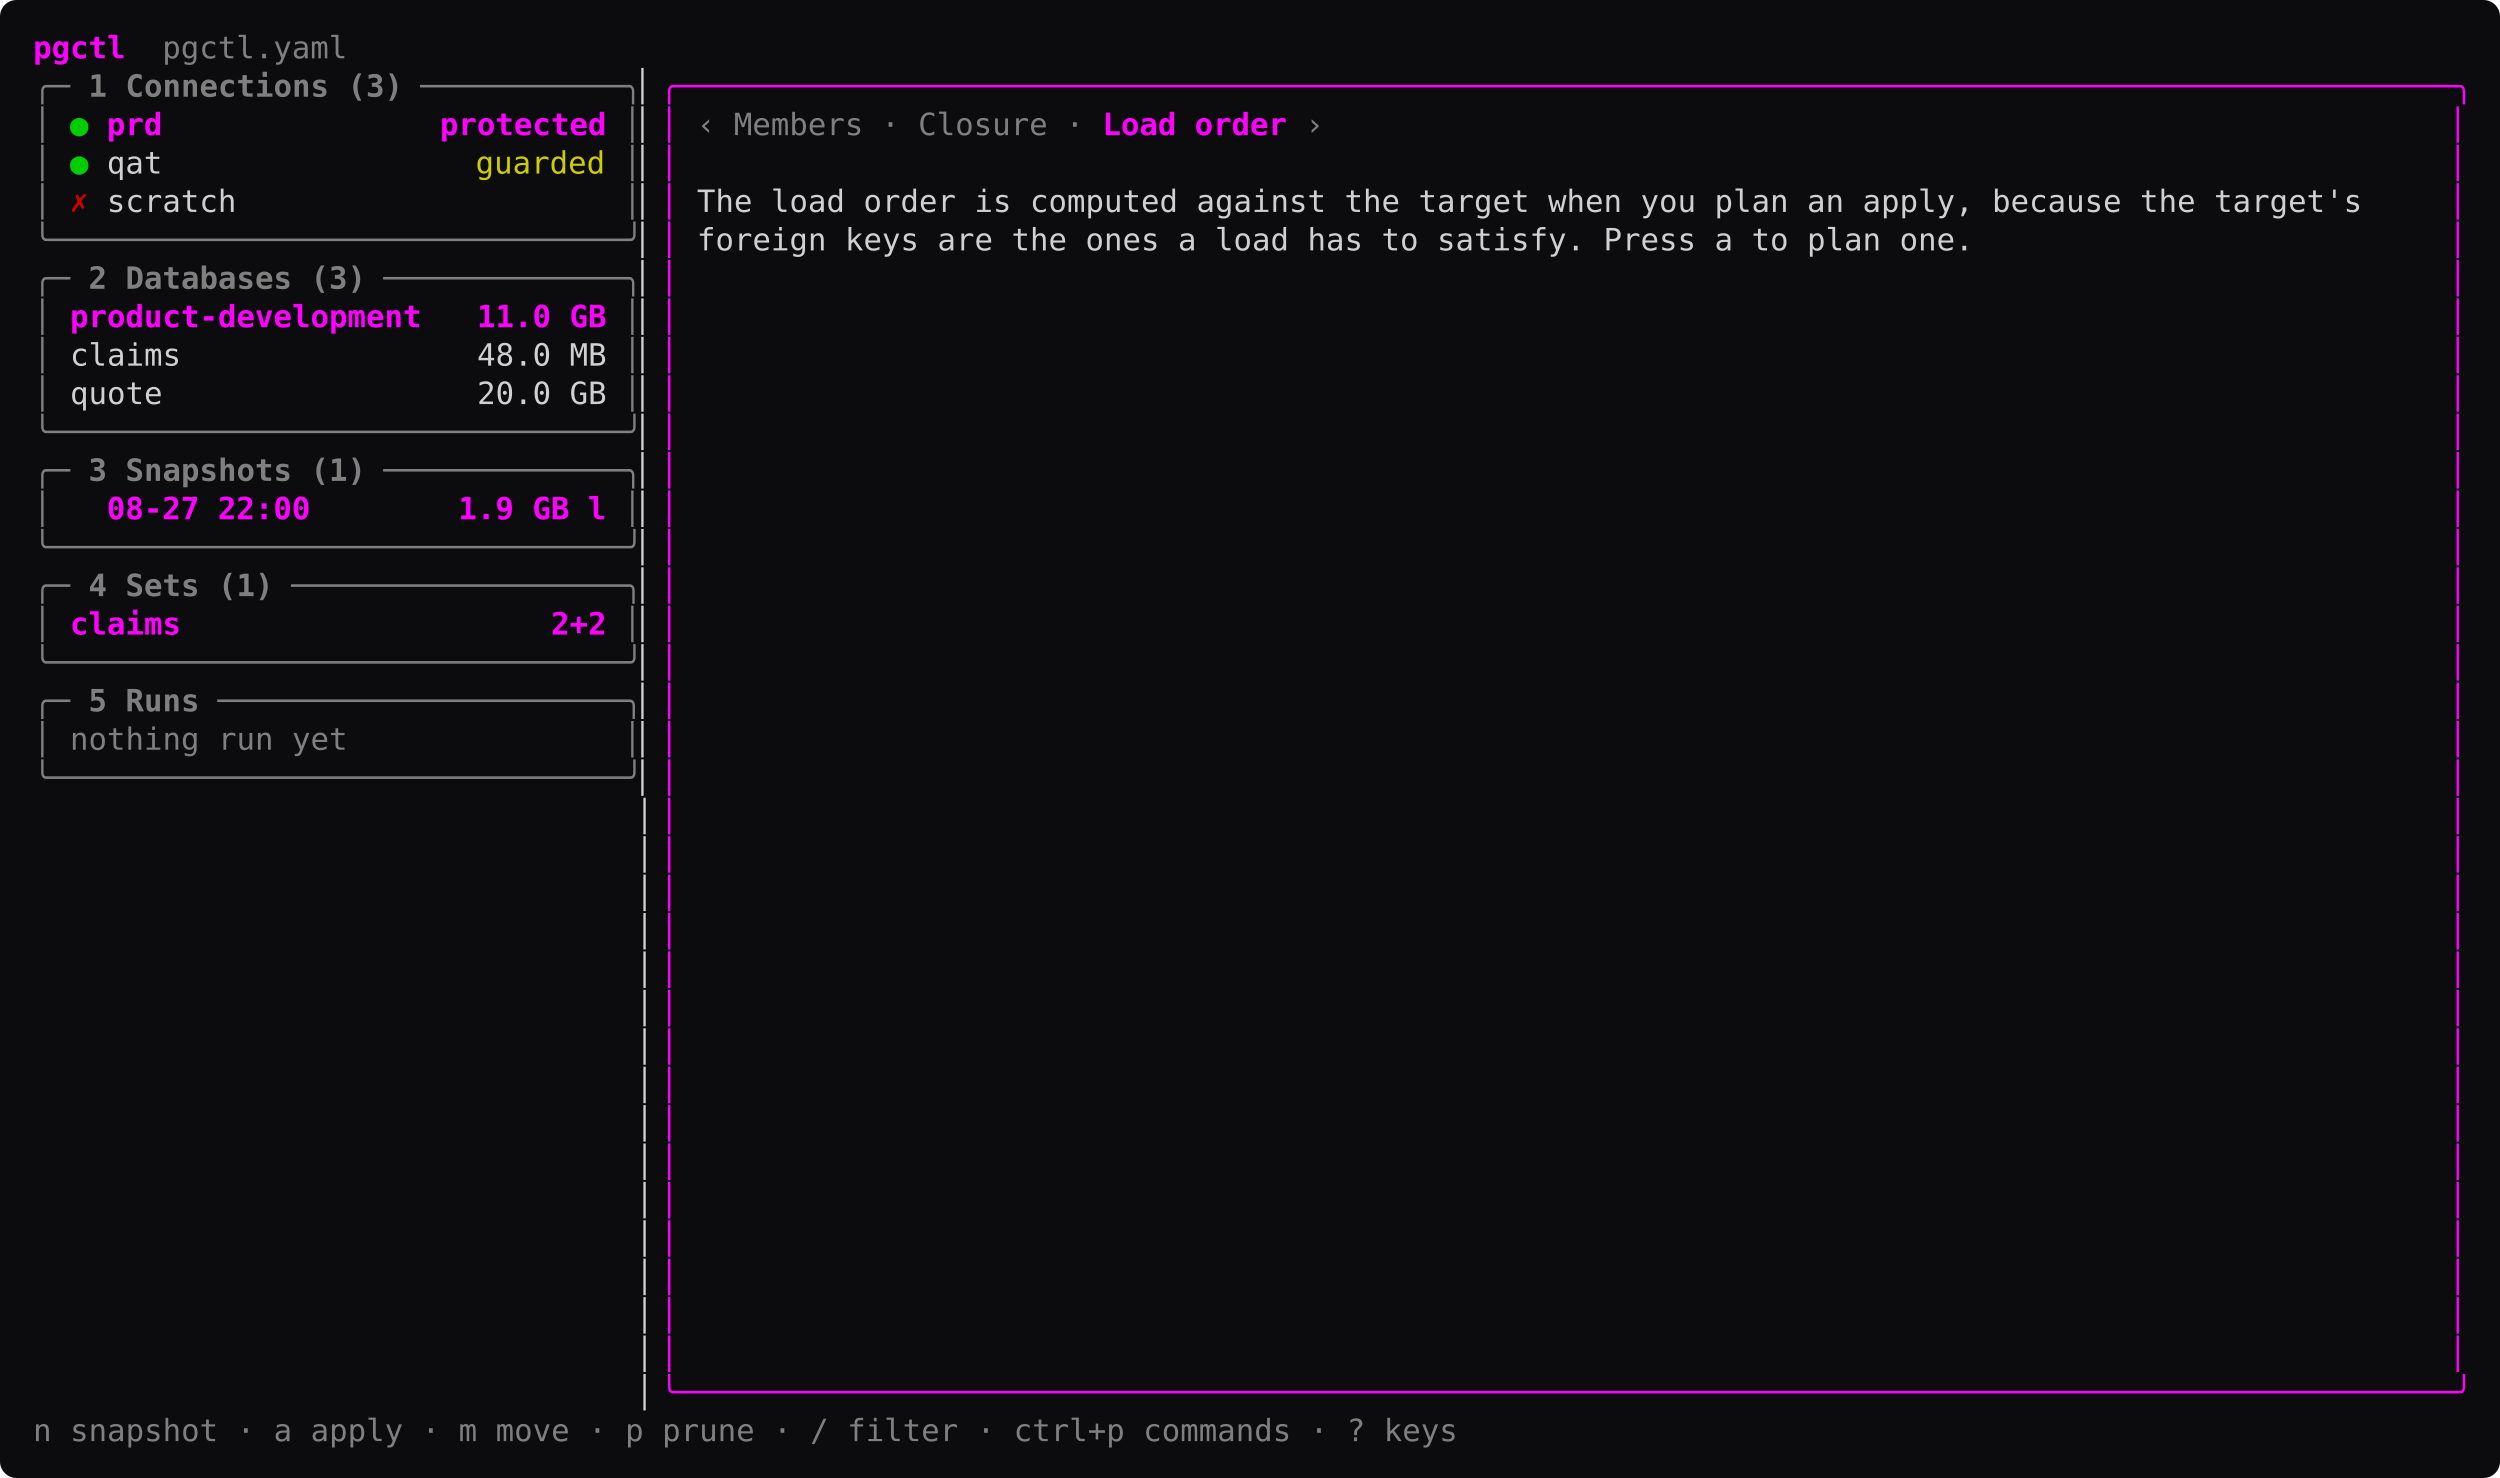
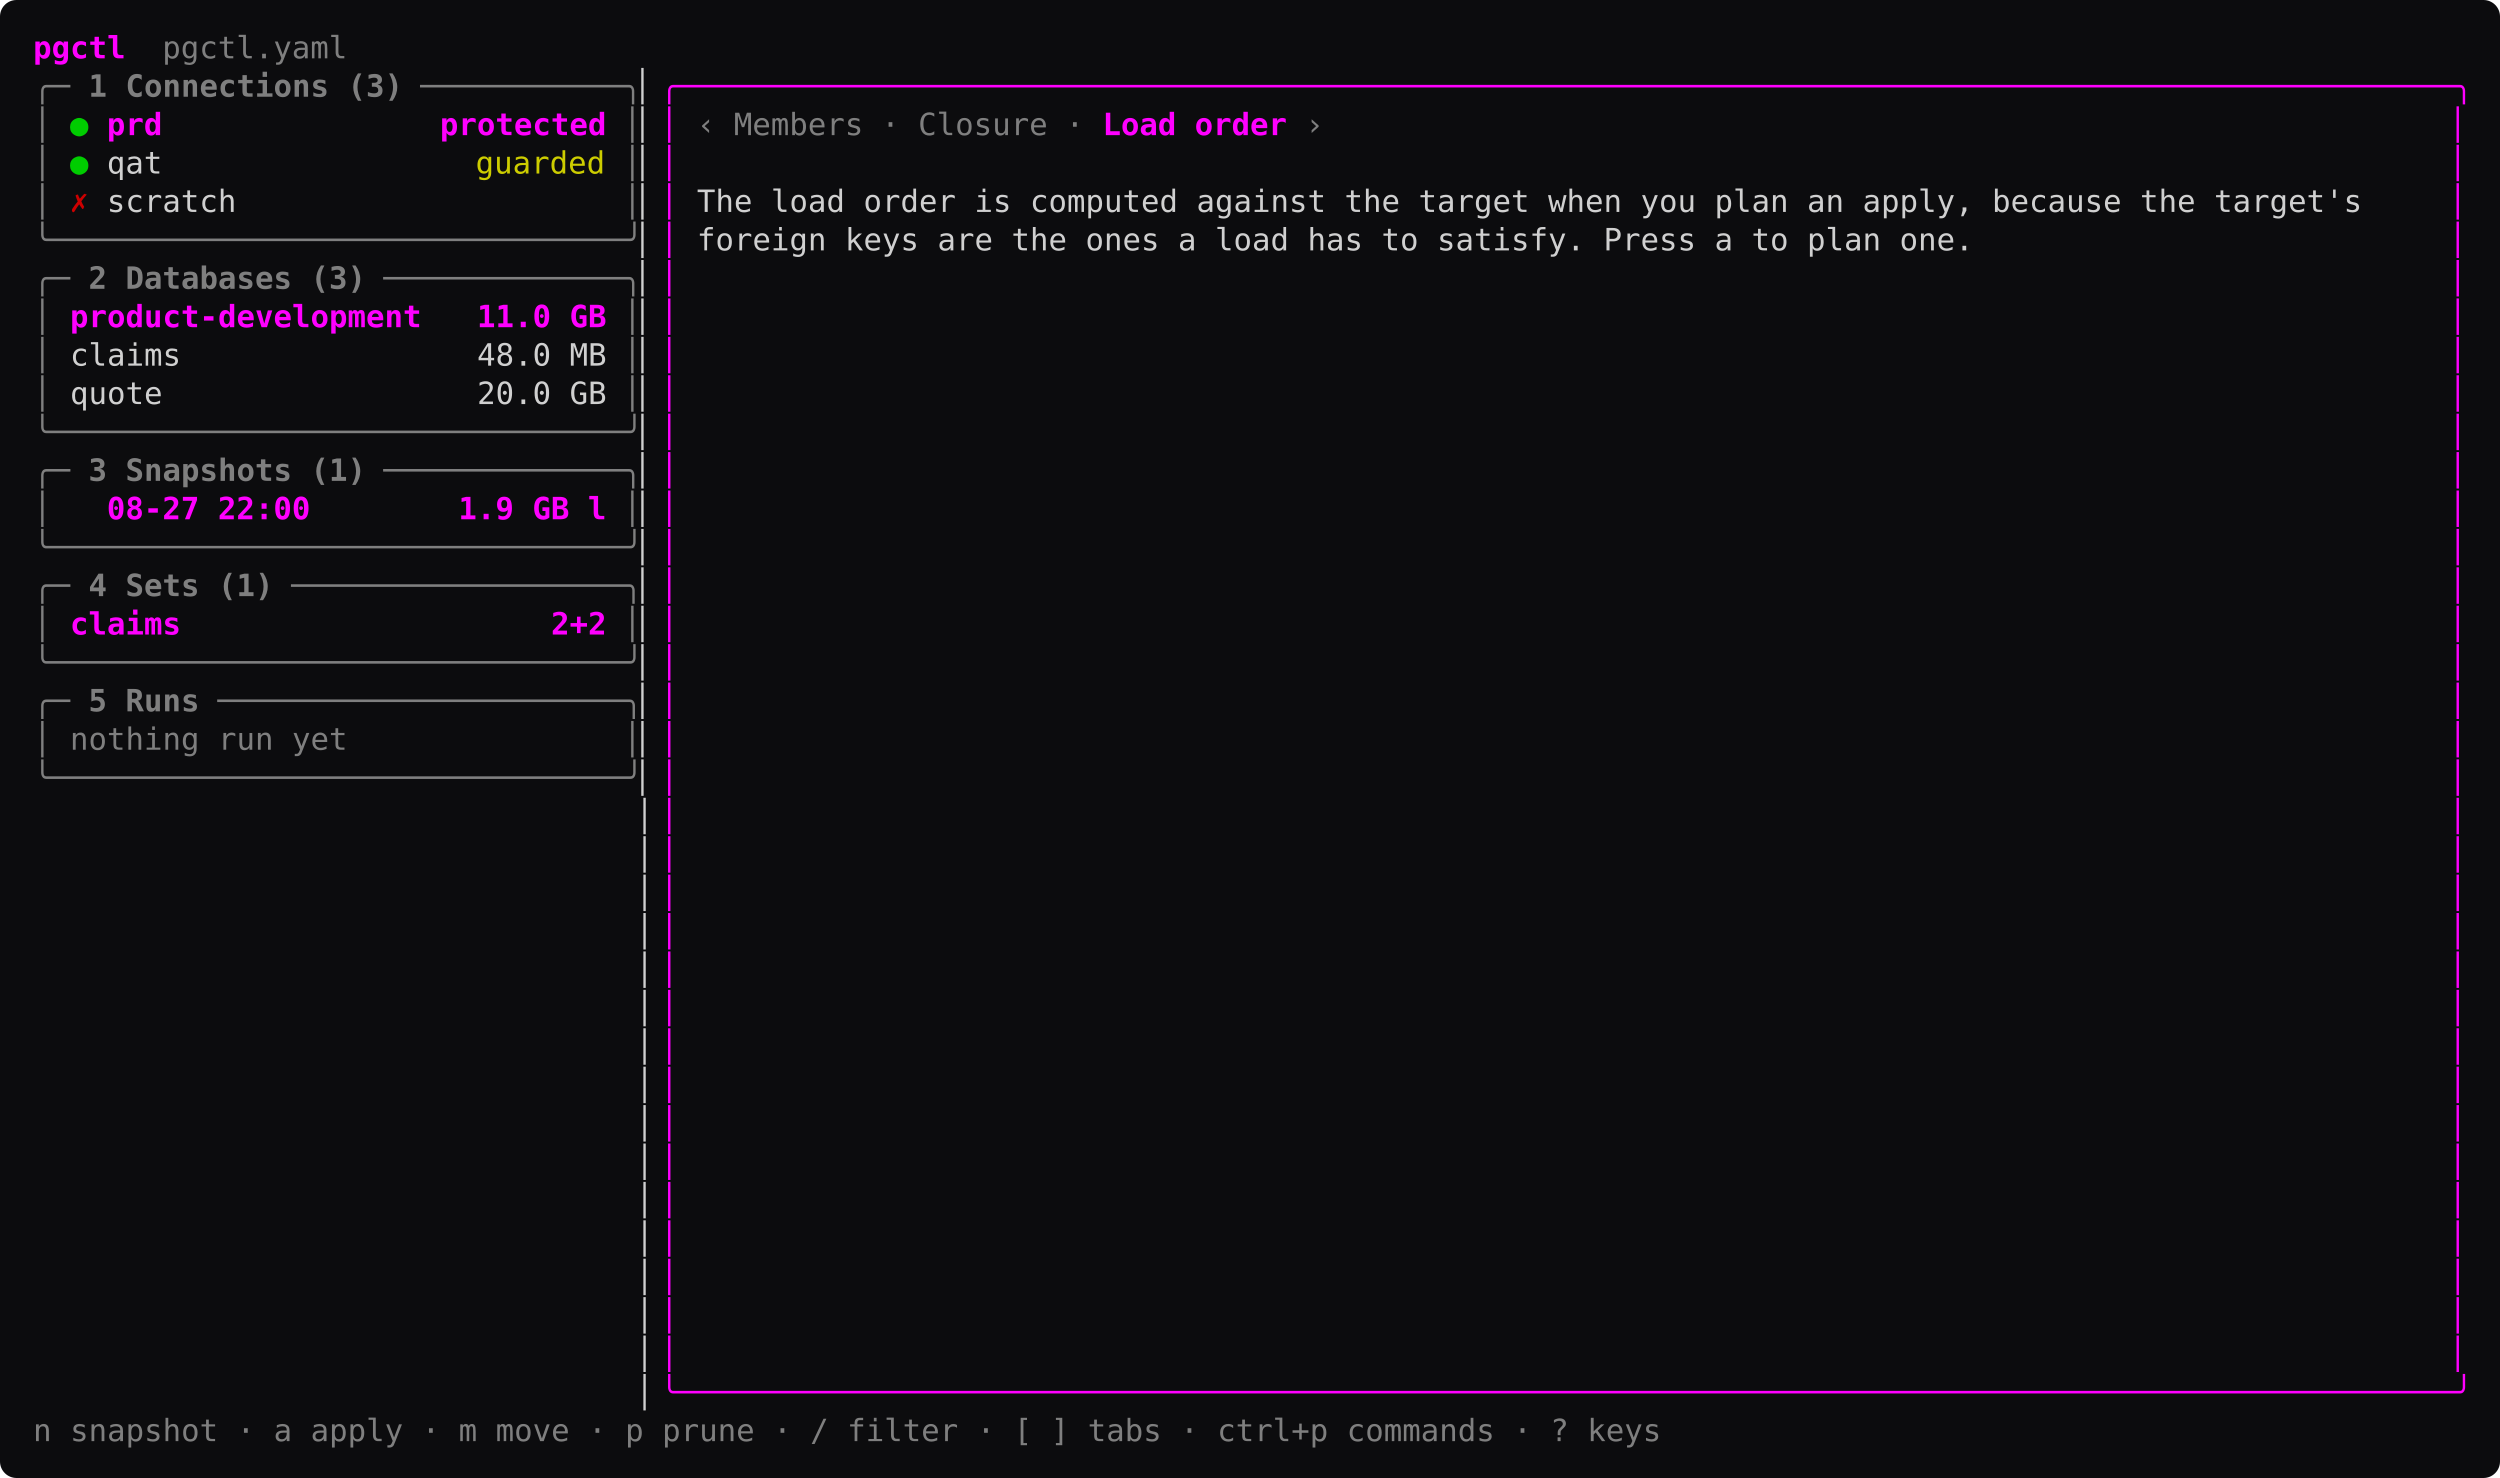
<svg xmlns="http://www.w3.org/2000/svg" width="1057.6" height="625.25" viewBox="0 0 1057.6 625.25" font-family="ui-monospace, 'SF Mono', SFMono-Regular, Menlo, Consolas, 'DejaVu Sans Mono', monospace" font-size="13" role="img">
  <rect width="1057.6" height="625.25" rx="7" fill="#0c0c0e" />
  <text x="14" y="24.68" textLength="39" lengthAdjust="spacing" fill="#ff00ff" font-weight="600" xml:space="preserve">pgctl</text>
  <text x="53" y="24.68" textLength="93.6" lengthAdjust="spacing" fill="#7f7f7f" xml:space="preserve">  pgctl.yaml</text>
  <text x="14" y="40.92" textLength="15.6" lengthAdjust="spacing" fill="#7f7f7f" xml:space="preserve">╭─</text>
  <text x="29.6" y="40.92" textLength="140.4" lengthAdjust="spacing" fill="#7f7f7f" font-weight="600" xml:space="preserve"> 1 Connections (3)</text>
  <text x="177.8" y="40.92" textLength="93.6" lengthAdjust="spacing" fill="#7f7f7f" xml:space="preserve">───────────╮</text>
  <text x="271.4" y="40.92" textLength="7.8" lengthAdjust="spacing" fill="#d0d0d0" xml:space="preserve">▏</text>
  <text x="279.2" y="40.92" textLength="764.4" lengthAdjust="spacing" fill="#ff00ff" xml:space="preserve">╭────────────────────────────────────────────────────────────────────────────────────────────────╮</text>
  <text x="14" y="57.17" textLength="7.8" lengthAdjust="spacing" fill="#7f7f7f" xml:space="preserve">│</text>
  <text x="29.6" y="57.17" textLength="7.8" lengthAdjust="spacing" fill="#00cd00" xml:space="preserve">●</text>
  <text x="45.2" y="57.17" textLength="210.6" lengthAdjust="spacing" fill="#ff00ff" font-weight="600" xml:space="preserve">prd               protected</text>
  <text x="263.6" y="57.17" textLength="7.8" lengthAdjust="spacing" fill="#7f7f7f" xml:space="preserve">│</text>
  <text x="271.4" y="57.17" textLength="7.8" lengthAdjust="spacing" fill="#d0d0d0" xml:space="preserve">▏</text>
  <text x="279.2" y="57.17" textLength="7.8" lengthAdjust="spacing" fill="#ff00ff" xml:space="preserve">│</text>
  <text x="294.8" y="57.17" textLength="7.8" lengthAdjust="spacing" fill="#7f7f7f" xml:space="preserve">‹</text>
  <text x="302.6" y="57.17" textLength="62.4" lengthAdjust="spacing" fill="#7f7f7f" xml:space="preserve"> Members</text>
  <text x="372.8" y="57.17" textLength="7.8" lengthAdjust="spacing" fill="#7f7f7f" xml:space="preserve">·</text>
  <text x="380.6" y="57.17" textLength="62.4" lengthAdjust="spacing" fill="#7f7f7f" xml:space="preserve"> Closure</text>
  <text x="450.8" y="57.17" textLength="7.8" lengthAdjust="spacing" fill="#7f7f7f" xml:space="preserve">·</text>
  <text x="466.4" y="57.17" textLength="7.8" lengthAdjust="spacing" fill="#ff00ff" font-weight="600" xml:space="preserve">L</text>
  <text x="474.2" y="57.17" textLength="7.8" lengthAdjust="spacing" fill="#ff00ff" font-weight="600" xml:space="preserve">o</text>
  <text x="482" y="57.17" textLength="7.8" lengthAdjust="spacing" fill="#ff00ff" font-weight="600" xml:space="preserve">a</text>
  <text x="489.8" y="57.17" textLength="7.8" lengthAdjust="spacing" fill="#ff00ff" font-weight="600" xml:space="preserve">d</text>
  <text x="505.4" y="57.17" textLength="7.8" lengthAdjust="spacing" fill="#ff00ff" font-weight="600" xml:space="preserve">o</text>
  <text x="513.2" y="57.17" textLength="7.8" lengthAdjust="spacing" fill="#ff00ff" font-weight="600" xml:space="preserve">r</text>
  <text x="521" y="57.17" textLength="7.8" lengthAdjust="spacing" fill="#ff00ff" font-weight="600" xml:space="preserve">d</text>
  <text x="528.8" y="57.17" textLength="7.8" lengthAdjust="spacing" fill="#ff00ff" font-weight="600" xml:space="preserve">e</text>
  <text x="536.6" y="57.17" textLength="7.8" lengthAdjust="spacing" fill="#ff00ff" font-weight="600" xml:space="preserve">r</text>
  <text x="552.2" y="57.17" textLength="7.8" lengthAdjust="spacing" fill="#7f7f7f" xml:space="preserve">›</text>
  <text x="1035.8" y="57.17" textLength="7.8" lengthAdjust="spacing" fill="#ff00ff" xml:space="preserve">│</text>
  <text x="14" y="73.42" textLength="7.8" lengthAdjust="spacing" fill="#7f7f7f" xml:space="preserve">│</text>
  <text x="29.6" y="73.42" textLength="7.8" lengthAdjust="spacing" fill="#00cd00" xml:space="preserve">●</text>
  <text x="45.2" y="73.42" textLength="23.4" lengthAdjust="spacing" fill="#d0d0d0" xml:space="preserve">qat</text>
  <text x="201.2" y="73.42" textLength="54.6" lengthAdjust="spacing" fill="#cdcd00" xml:space="preserve">guarded</text>
  <text x="263.6" y="73.42" textLength="7.8" lengthAdjust="spacing" fill="#7f7f7f" xml:space="preserve">│</text>
  <text x="271.4" y="73.42" textLength="7.8" lengthAdjust="spacing" fill="#d0d0d0" xml:space="preserve">▏</text>
  <text x="279.2" y="73.42" textLength="7.8" lengthAdjust="spacing" fill="#ff00ff" xml:space="preserve">│</text>
  <text x="1035.8" y="73.42" textLength="7.8" lengthAdjust="spacing" fill="#ff00ff" xml:space="preserve">│</text>
  <text x="14" y="89.67" textLength="7.8" lengthAdjust="spacing" fill="#7f7f7f" xml:space="preserve">│</text>
  <text x="29.6" y="89.67" textLength="7.8" lengthAdjust="spacing" fill="#cd0000" font-weight="600" xml:space="preserve">✗</text>
  <text x="45.2" y="89.67" textLength="54.6" lengthAdjust="spacing" fill="#d0d0d0" xml:space="preserve">scratch</text>
  <text x="263.6" y="89.67" textLength="7.8" lengthAdjust="spacing" fill="#7f7f7f" xml:space="preserve">│</text>
  <text x="271.4" y="89.67" textLength="7.8" lengthAdjust="spacing" fill="#d0d0d0" xml:space="preserve">▏</text>
  <text x="279.2" y="89.67" textLength="7.8" lengthAdjust="spacing" fill="#ff00ff" xml:space="preserve">│</text>
  <text x="287" y="89.67" textLength="709.8" lengthAdjust="spacing" fill="#d0d0d0" xml:space="preserve"> The load order is computed against the target when you plan an apply, because the target's</text>
  <text x="1035.8" y="89.67" textLength="7.8" lengthAdjust="spacing" fill="#ff00ff" xml:space="preserve">│</text>
  <text x="14" y="105.92" textLength="257.4" lengthAdjust="spacing" fill="#7f7f7f" xml:space="preserve">╰───────────────────────────────╯</text>
  <text x="271.4" y="105.92" textLength="7.8" lengthAdjust="spacing" fill="#d0d0d0" xml:space="preserve">▏</text>
  <text x="279.2" y="105.92" textLength="7.8" lengthAdjust="spacing" fill="#ff00ff" xml:space="preserve">│</text>
  <text x="287" y="105.92" textLength="546" lengthAdjust="spacing" fill="#d0d0d0" xml:space="preserve"> foreign keys are the ones a load has to satisfy. Press a to plan one.</text>
  <text x="1035.8" y="105.92" textLength="7.8" lengthAdjust="spacing" fill="#ff00ff" xml:space="preserve">│</text>
  <text x="14" y="122.17" textLength="15.6" lengthAdjust="spacing" fill="#7f7f7f" xml:space="preserve">╭─</text>
  <text x="29.6" y="122.17" textLength="124.8" lengthAdjust="spacing" fill="#7f7f7f" font-weight="600" xml:space="preserve"> 2 Databases (3)</text>
  <text x="162.2" y="122.17" textLength="109.2" lengthAdjust="spacing" fill="#7f7f7f" xml:space="preserve">─────────────╮</text>
  <text x="271.4" y="122.17" textLength="7.8" lengthAdjust="spacing" fill="#d0d0d0" xml:space="preserve">▏</text>
  <text x="279.2" y="122.17" textLength="7.8" lengthAdjust="spacing" fill="#ff00ff" xml:space="preserve">│</text>
  <text x="1035.8" y="122.17" textLength="7.8" lengthAdjust="spacing" fill="#ff00ff" xml:space="preserve">│</text>
  <text x="14" y="138.43" textLength="7.8" lengthAdjust="spacing" fill="#7f7f7f" xml:space="preserve">│</text>
  <text x="29.6" y="138.43" textLength="226.2" lengthAdjust="spacing" fill="#ff00ff" font-weight="600" xml:space="preserve">product-development   11.0 GB</text>
  <text x="263.6" y="138.43" textLength="7.8" lengthAdjust="spacing" fill="#7f7f7f" xml:space="preserve">│</text>
  <text x="271.4" y="138.43" textLength="7.8" lengthAdjust="spacing" fill="#d0d0d0" xml:space="preserve">▏</text>
  <text x="279.2" y="138.43" textLength="7.8" lengthAdjust="spacing" fill="#ff00ff" xml:space="preserve">│</text>
  <text x="1035.8" y="138.43" textLength="7.8" lengthAdjust="spacing" fill="#ff00ff" xml:space="preserve">│</text>
  <text x="14" y="154.68" textLength="7.8" lengthAdjust="spacing" fill="#7f7f7f" xml:space="preserve">│</text>
  <text x="21.8" y="154.68" textLength="234" lengthAdjust="spacing" fill="#d0d0d0" xml:space="preserve"> claims                48.0 MB</text>
  <text x="263.6" y="154.68" textLength="7.8" lengthAdjust="spacing" fill="#7f7f7f" xml:space="preserve">│</text>
  <text x="271.4" y="154.68" textLength="7.8" lengthAdjust="spacing" fill="#d0d0d0" xml:space="preserve">▏</text>
  <text x="279.2" y="154.68" textLength="7.8" lengthAdjust="spacing" fill="#ff00ff" xml:space="preserve">│</text>
  <text x="1035.8" y="154.68" textLength="7.8" lengthAdjust="spacing" fill="#ff00ff" xml:space="preserve">│</text>
  <text x="14" y="170.93" textLength="7.8" lengthAdjust="spacing" fill="#7f7f7f" xml:space="preserve">│</text>
  <text x="21.8" y="170.93" textLength="234" lengthAdjust="spacing" fill="#d0d0d0" xml:space="preserve"> quote                 20.0 GB</text>
  <text x="263.6" y="170.93" textLength="7.8" lengthAdjust="spacing" fill="#7f7f7f" xml:space="preserve">│</text>
  <text x="271.4" y="170.93" textLength="7.8" lengthAdjust="spacing" fill="#d0d0d0" xml:space="preserve">▏</text>
  <text x="279.2" y="170.93" textLength="7.8" lengthAdjust="spacing" fill="#ff00ff" xml:space="preserve">│</text>
  <text x="1035.8" y="170.93" textLength="7.8" lengthAdjust="spacing" fill="#ff00ff" xml:space="preserve">│</text>
  <text x="14" y="187.18" textLength="257.4" lengthAdjust="spacing" fill="#7f7f7f" xml:space="preserve">╰───────────────────────────────╯</text>
  <text x="271.4" y="187.18" textLength="7.8" lengthAdjust="spacing" fill="#d0d0d0" xml:space="preserve">▏</text>
  <text x="279.2" y="187.18" textLength="7.8" lengthAdjust="spacing" fill="#ff00ff" xml:space="preserve">│</text>
  <text x="1035.8" y="187.18" textLength="7.8" lengthAdjust="spacing" fill="#ff00ff" xml:space="preserve">│</text>
  <text x="14" y="203.43" textLength="15.6" lengthAdjust="spacing" fill="#7f7f7f" xml:space="preserve">╭─</text>
  <text x="29.6" y="203.43" textLength="124.8" lengthAdjust="spacing" fill="#7f7f7f" font-weight="600" xml:space="preserve"> 3 Snapshots (1)</text>
  <text x="162.2" y="203.43" textLength="109.2" lengthAdjust="spacing" fill="#7f7f7f" xml:space="preserve">─────────────╮</text>
  <text x="271.4" y="203.43" textLength="7.8" lengthAdjust="spacing" fill="#d0d0d0" xml:space="preserve">▏</text>
  <text x="279.2" y="203.43" textLength="7.8" lengthAdjust="spacing" fill="#ff00ff" xml:space="preserve">│</text>
  <text x="1035.8" y="203.43" textLength="7.8" lengthAdjust="spacing" fill="#ff00ff" xml:space="preserve">│</text>
  <text x="14" y="219.68" textLength="7.8" lengthAdjust="spacing" fill="#7f7f7f" xml:space="preserve">│</text>
  <text x="45.2" y="219.68" textLength="210.6" lengthAdjust="spacing" fill="#ff00ff" font-weight="600" xml:space="preserve">08-27 22:00        1.9 GB l</text>
  <text x="263.6" y="219.68" textLength="7.8" lengthAdjust="spacing" fill="#7f7f7f" xml:space="preserve">│</text>
  <text x="271.4" y="219.68" textLength="7.8" lengthAdjust="spacing" fill="#d0d0d0" xml:space="preserve">▏</text>
  <text x="279.2" y="219.68" textLength="7.8" lengthAdjust="spacing" fill="#ff00ff" xml:space="preserve">│</text>
  <text x="1035.8" y="219.68" textLength="7.8" lengthAdjust="spacing" fill="#ff00ff" xml:space="preserve">│</text>
  <text x="14" y="235.93" textLength="257.4" lengthAdjust="spacing" fill="#7f7f7f" xml:space="preserve">╰───────────────────────────────╯</text>
  <text x="271.4" y="235.93" textLength="7.8" lengthAdjust="spacing" fill="#d0d0d0" xml:space="preserve">▏</text>
  <text x="279.2" y="235.93" textLength="7.8" lengthAdjust="spacing" fill="#ff00ff" xml:space="preserve">│</text>
  <text x="1035.8" y="235.93" textLength="7.8" lengthAdjust="spacing" fill="#ff00ff" xml:space="preserve">│</text>
  <text x="14" y="252.18" textLength="15.6" lengthAdjust="spacing" fill="#7f7f7f" xml:space="preserve">╭─</text>
  <text x="29.6" y="252.18" textLength="85.8" lengthAdjust="spacing" fill="#7f7f7f" font-weight="600" xml:space="preserve"> 4 Sets (1)</text>
  <text x="123.2" y="252.18" textLength="148.2" lengthAdjust="spacing" fill="#7f7f7f" xml:space="preserve">──────────────────╮</text>
  <text x="271.4" y="252.18" textLength="7.8" lengthAdjust="spacing" fill="#d0d0d0" xml:space="preserve">▏</text>
  <text x="279.2" y="252.18" textLength="7.8" lengthAdjust="spacing" fill="#ff00ff" xml:space="preserve">│</text>
  <text x="1035.8" y="252.18" textLength="7.8" lengthAdjust="spacing" fill="#ff00ff" xml:space="preserve">│</text>
  <text x="14" y="268.43" textLength="7.8" lengthAdjust="spacing" fill="#7f7f7f" xml:space="preserve">│</text>
  <text x="29.6" y="268.43" textLength="226.2" lengthAdjust="spacing" fill="#ff00ff" font-weight="600" xml:space="preserve">claims                    2+2</text>
  <text x="263.6" y="268.43" textLength="7.8" lengthAdjust="spacing" fill="#7f7f7f" xml:space="preserve">│</text>
  <text x="271.4" y="268.43" textLength="7.8" lengthAdjust="spacing" fill="#d0d0d0" xml:space="preserve">▏</text>
  <text x="279.2" y="268.43" textLength="7.8" lengthAdjust="spacing" fill="#ff00ff" xml:space="preserve">│</text>
  <text x="1035.8" y="268.43" textLength="7.8" lengthAdjust="spacing" fill="#ff00ff" xml:space="preserve">│</text>
  <text x="14" y="284.68" textLength="257.4" lengthAdjust="spacing" fill="#7f7f7f" xml:space="preserve">╰───────────────────────────────╯</text>
  <text x="271.4" y="284.68" textLength="7.8" lengthAdjust="spacing" fill="#d0d0d0" xml:space="preserve">▏</text>
  <text x="279.2" y="284.68" textLength="7.8" lengthAdjust="spacing" fill="#ff00ff" xml:space="preserve">│</text>
  <text x="1035.8" y="284.68" textLength="7.8" lengthAdjust="spacing" fill="#ff00ff" xml:space="preserve">│</text>
  <text x="14" y="300.93" textLength="15.6" lengthAdjust="spacing" fill="#7f7f7f" xml:space="preserve">╭─</text>
  <text x="29.6" y="300.93" textLength="54.6" lengthAdjust="spacing" fill="#7f7f7f" font-weight="600" xml:space="preserve"> 5 Runs</text>
  <text x="92" y="300.93" textLength="179.4" lengthAdjust="spacing" fill="#7f7f7f" xml:space="preserve">──────────────────────╮</text>
  <text x="271.4" y="300.93" textLength="7.8" lengthAdjust="spacing" fill="#d0d0d0" xml:space="preserve">▏</text>
  <text x="279.2" y="300.93" textLength="7.8" lengthAdjust="spacing" fill="#ff00ff" xml:space="preserve">│</text>
  <text x="1035.8" y="300.93" textLength="7.8" lengthAdjust="spacing" fill="#ff00ff" xml:space="preserve">│</text>
  <text x="14" y="317.18" textLength="7.8" lengthAdjust="spacing" fill="#7f7f7f" xml:space="preserve">│</text>
  <text x="29.6" y="317.18" textLength="117" lengthAdjust="spacing" fill="#7f7f7f" xml:space="preserve">nothing run yet</text>
  <text x="263.6" y="317.18" textLength="7.8" lengthAdjust="spacing" fill="#7f7f7f" xml:space="preserve">│</text>
  <text x="271.4" y="317.18" textLength="7.8" lengthAdjust="spacing" fill="#d0d0d0" xml:space="preserve">▏</text>
  <text x="279.2" y="317.18" textLength="7.8" lengthAdjust="spacing" fill="#ff00ff" xml:space="preserve">│</text>
  <text x="1035.8" y="317.18" textLength="7.8" lengthAdjust="spacing" fill="#ff00ff" xml:space="preserve">│</text>
  <text x="14" y="333.43" textLength="257.4" lengthAdjust="spacing" fill="#7f7f7f" xml:space="preserve">╰───────────────────────────────╯</text>
  <text x="271.4" y="333.43" textLength="7.8" lengthAdjust="spacing" fill="#d0d0d0" xml:space="preserve">▏</text>
  <text x="279.2" y="333.43" textLength="7.8" lengthAdjust="spacing" fill="#ff00ff" xml:space="preserve">│</text>
  <text x="1035.8" y="333.43" textLength="7.8" lengthAdjust="spacing" fill="#ff00ff" xml:space="preserve">│</text>
  <text x="14" y="349.68" textLength="265.2" lengthAdjust="spacing" fill="#d0d0d0" xml:space="preserve">                                 ▏</text>
  <text x="279.2" y="349.68" textLength="7.8" lengthAdjust="spacing" fill="#ff00ff" xml:space="preserve">│</text>
  <text x="1035.8" y="349.68" textLength="7.8" lengthAdjust="spacing" fill="#ff00ff" xml:space="preserve">│</text>
  <text x="14" y="365.93" textLength="265.2" lengthAdjust="spacing" fill="#d0d0d0" xml:space="preserve">                                 ▏</text>
  <text x="279.2" y="365.93" textLength="7.8" lengthAdjust="spacing" fill="#ff00ff" xml:space="preserve">│</text>
  <text x="1035.8" y="365.93" textLength="7.8" lengthAdjust="spacing" fill="#ff00ff" xml:space="preserve">│</text>
  <text x="14" y="382.18" textLength="265.2" lengthAdjust="spacing" fill="#d0d0d0" xml:space="preserve">                                 ▏</text>
  <text x="279.2" y="382.18" textLength="7.8" lengthAdjust="spacing" fill="#ff00ff" xml:space="preserve">│</text>
  <text x="1035.8" y="382.18" textLength="7.8" lengthAdjust="spacing" fill="#ff00ff" xml:space="preserve">│</text>
  <text x="14" y="398.43" textLength="265.2" lengthAdjust="spacing" fill="#d0d0d0" xml:space="preserve">                                 ▏</text>
  <text x="279.2" y="398.43" textLength="7.8" lengthAdjust="spacing" fill="#ff00ff" xml:space="preserve">│</text>
  <text x="1035.8" y="398.43" textLength="7.8" lengthAdjust="spacing" fill="#ff00ff" xml:space="preserve">│</text>
  <text x="14" y="414.68" textLength="265.2" lengthAdjust="spacing" fill="#d0d0d0" xml:space="preserve">                                 ▏</text>
  <text x="279.2" y="414.68" textLength="7.8" lengthAdjust="spacing" fill="#ff00ff" xml:space="preserve">│</text>
  <text x="1035.8" y="414.68" textLength="7.8" lengthAdjust="spacing" fill="#ff00ff" xml:space="preserve">│</text>
  <text x="14" y="430.93" textLength="265.2" lengthAdjust="spacing" fill="#d0d0d0" xml:space="preserve">                                 ▏</text>
  <text x="279.2" y="430.93" textLength="7.8" lengthAdjust="spacing" fill="#ff00ff" xml:space="preserve">│</text>
  <text x="1035.8" y="430.93" textLength="7.8" lengthAdjust="spacing" fill="#ff00ff" xml:space="preserve">│</text>
  <text x="14" y="447.18" textLength="265.2" lengthAdjust="spacing" fill="#d0d0d0" xml:space="preserve">                                 ▏</text>
  <text x="279.2" y="447.18" textLength="7.8" lengthAdjust="spacing" fill="#ff00ff" xml:space="preserve">│</text>
  <text x="1035.8" y="447.18" textLength="7.8" lengthAdjust="spacing" fill="#ff00ff" xml:space="preserve">│</text>
  <text x="14" y="463.43" textLength="265.2" lengthAdjust="spacing" fill="#d0d0d0" xml:space="preserve">                                 ▏</text>
  <text x="279.2" y="463.43" textLength="7.8" lengthAdjust="spacing" fill="#ff00ff" xml:space="preserve">│</text>
  <text x="1035.8" y="463.43" textLength="7.8" lengthAdjust="spacing" fill="#ff00ff" xml:space="preserve">│</text>
  <text x="14" y="479.68" textLength="265.2" lengthAdjust="spacing" fill="#d0d0d0" xml:space="preserve">                                 ▏</text>
  <text x="279.2" y="479.68" textLength="7.8" lengthAdjust="spacing" fill="#ff00ff" xml:space="preserve">│</text>
  <text x="1035.8" y="479.68" textLength="7.8" lengthAdjust="spacing" fill="#ff00ff" xml:space="preserve">│</text>
  <text x="14" y="495.93" textLength="265.2" lengthAdjust="spacing" fill="#d0d0d0" xml:space="preserve">                                 ▏</text>
  <text x="279.2" y="495.93" textLength="7.8" lengthAdjust="spacing" fill="#ff00ff" xml:space="preserve">│</text>
  <text x="1035.8" y="495.93" textLength="7.8" lengthAdjust="spacing" fill="#ff00ff" xml:space="preserve">│</text>
  <text x="14" y="512.17" textLength="265.2" lengthAdjust="spacing" fill="#d0d0d0" xml:space="preserve">                                 ▏</text>
  <text x="279.2" y="512.17" textLength="7.8" lengthAdjust="spacing" fill="#ff00ff" xml:space="preserve">│</text>
  <text x="1035.8" y="512.17" textLength="7.8" lengthAdjust="spacing" fill="#ff00ff" xml:space="preserve">│</text>
  <text x="14" y="528.42" textLength="265.2" lengthAdjust="spacing" fill="#d0d0d0" xml:space="preserve">                                 ▏</text>
  <text x="279.2" y="528.42" textLength="7.8" lengthAdjust="spacing" fill="#ff00ff" xml:space="preserve">│</text>
  <text x="1035.8" y="528.42" textLength="7.8" lengthAdjust="spacing" fill="#ff00ff" xml:space="preserve">│</text>
  <text x="14" y="544.67" textLength="265.2" lengthAdjust="spacing" fill="#d0d0d0" xml:space="preserve">                                 ▏</text>
  <text x="279.2" y="544.67" textLength="7.8" lengthAdjust="spacing" fill="#ff00ff" xml:space="preserve">│</text>
  <text x="1035.8" y="544.67" textLength="7.8" lengthAdjust="spacing" fill="#ff00ff" xml:space="preserve">│</text>
  <text x="14" y="560.92" textLength="265.2" lengthAdjust="spacing" fill="#d0d0d0" xml:space="preserve">                                 ▏</text>
  <text x="279.2" y="560.92" textLength="7.8" lengthAdjust="spacing" fill="#ff00ff" xml:space="preserve">│</text>
  <text x="1035.8" y="560.92" textLength="7.8" lengthAdjust="spacing" fill="#ff00ff" xml:space="preserve">│</text>
  <text x="14" y="577.17" textLength="265.2" lengthAdjust="spacing" fill="#d0d0d0" xml:space="preserve">                                 ▏</text>
  <text x="279.2" y="577.17" textLength="7.8" lengthAdjust="spacing" fill="#ff00ff" xml:space="preserve">│</text>
  <text x="1035.8" y="577.17" textLength="7.8" lengthAdjust="spacing" fill="#ff00ff" xml:space="preserve">│</text>
  <text x="14" y="593.42" textLength="265.2" lengthAdjust="spacing" fill="#d0d0d0" xml:space="preserve">                                 ▏</text>
  <text x="279.2" y="593.42" textLength="764.4" lengthAdjust="spacing" fill="#ff00ff" xml:space="preserve">╰────────────────────────────────────────────────────────────────────────────────────────────────╯</text>
-   <text x="14" y="609.67" textLength="600.6" lengthAdjust="spacing" fill="#7f7f7f" xml:space="preserve">n snapshot · a apply · m move · p prune · / filter · ctrl+p commands · ? keys</text>
+   <text x="14" y="609.67" textLength="686.4" lengthAdjust="spacing" fill="#7f7f7f" xml:space="preserve">n snapshot · a apply · m move · p prune · / filter · [ ] tabs · ctrl+p commands · ? keys</text>
</svg>
